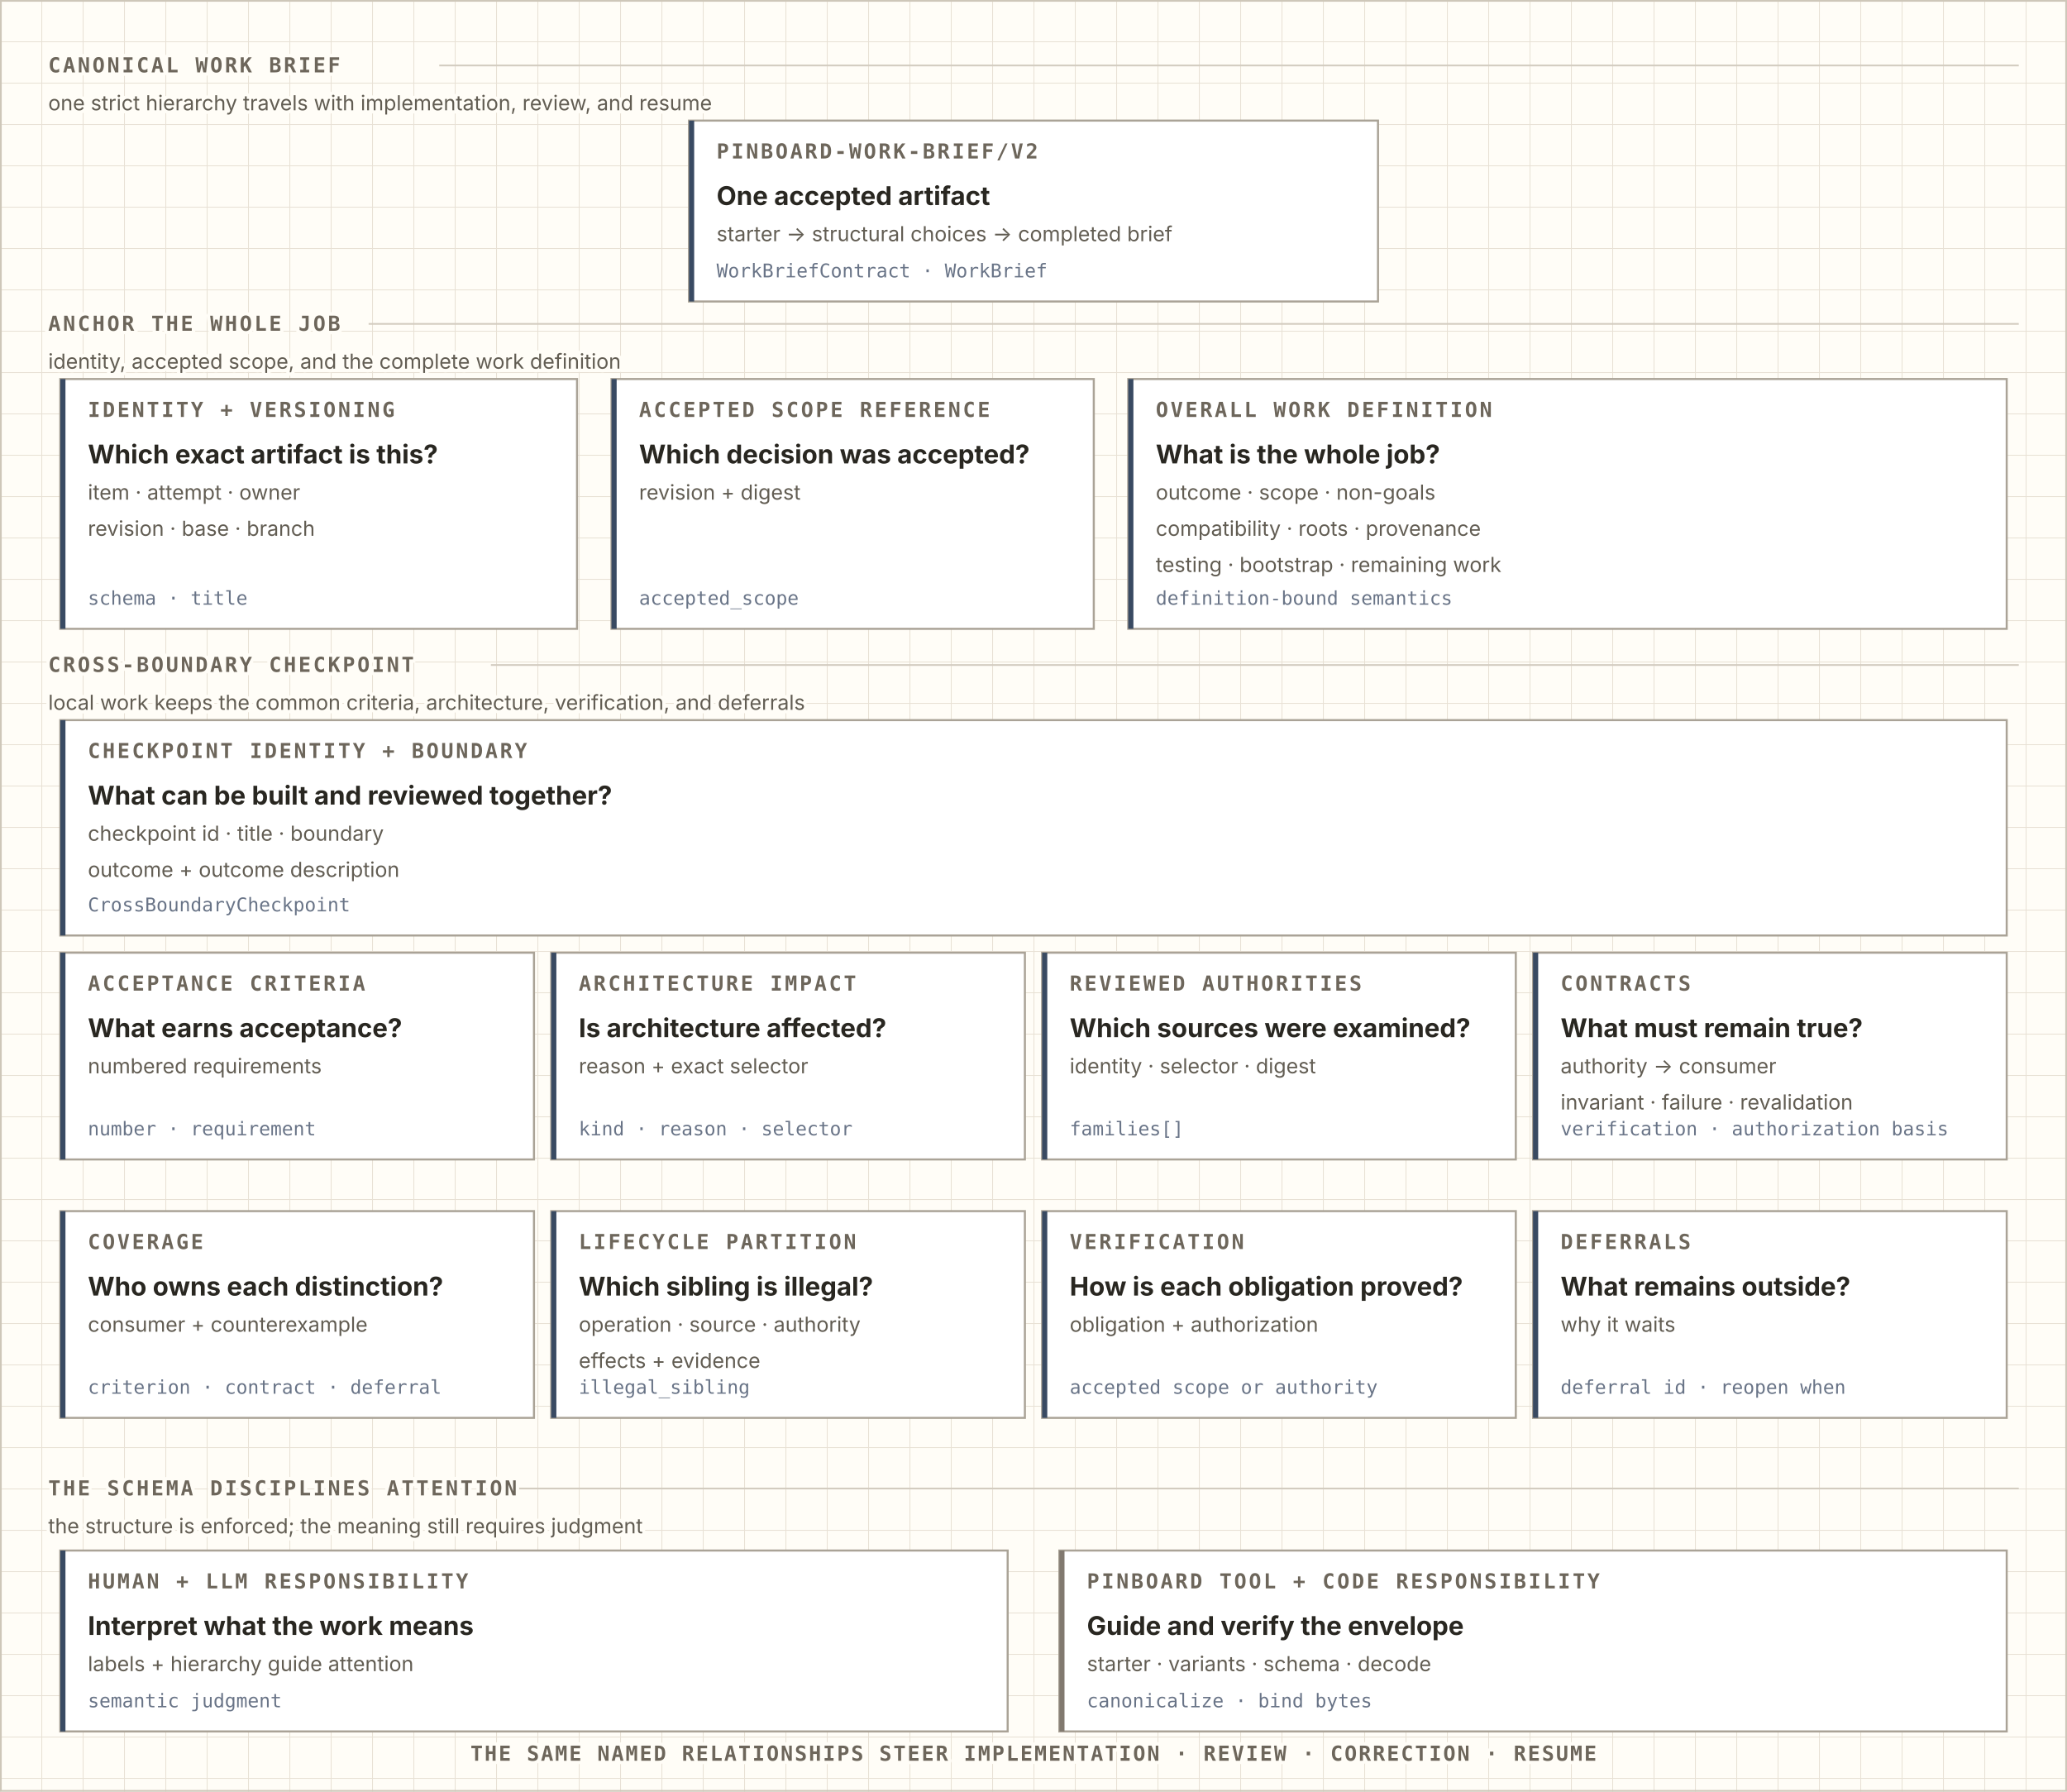
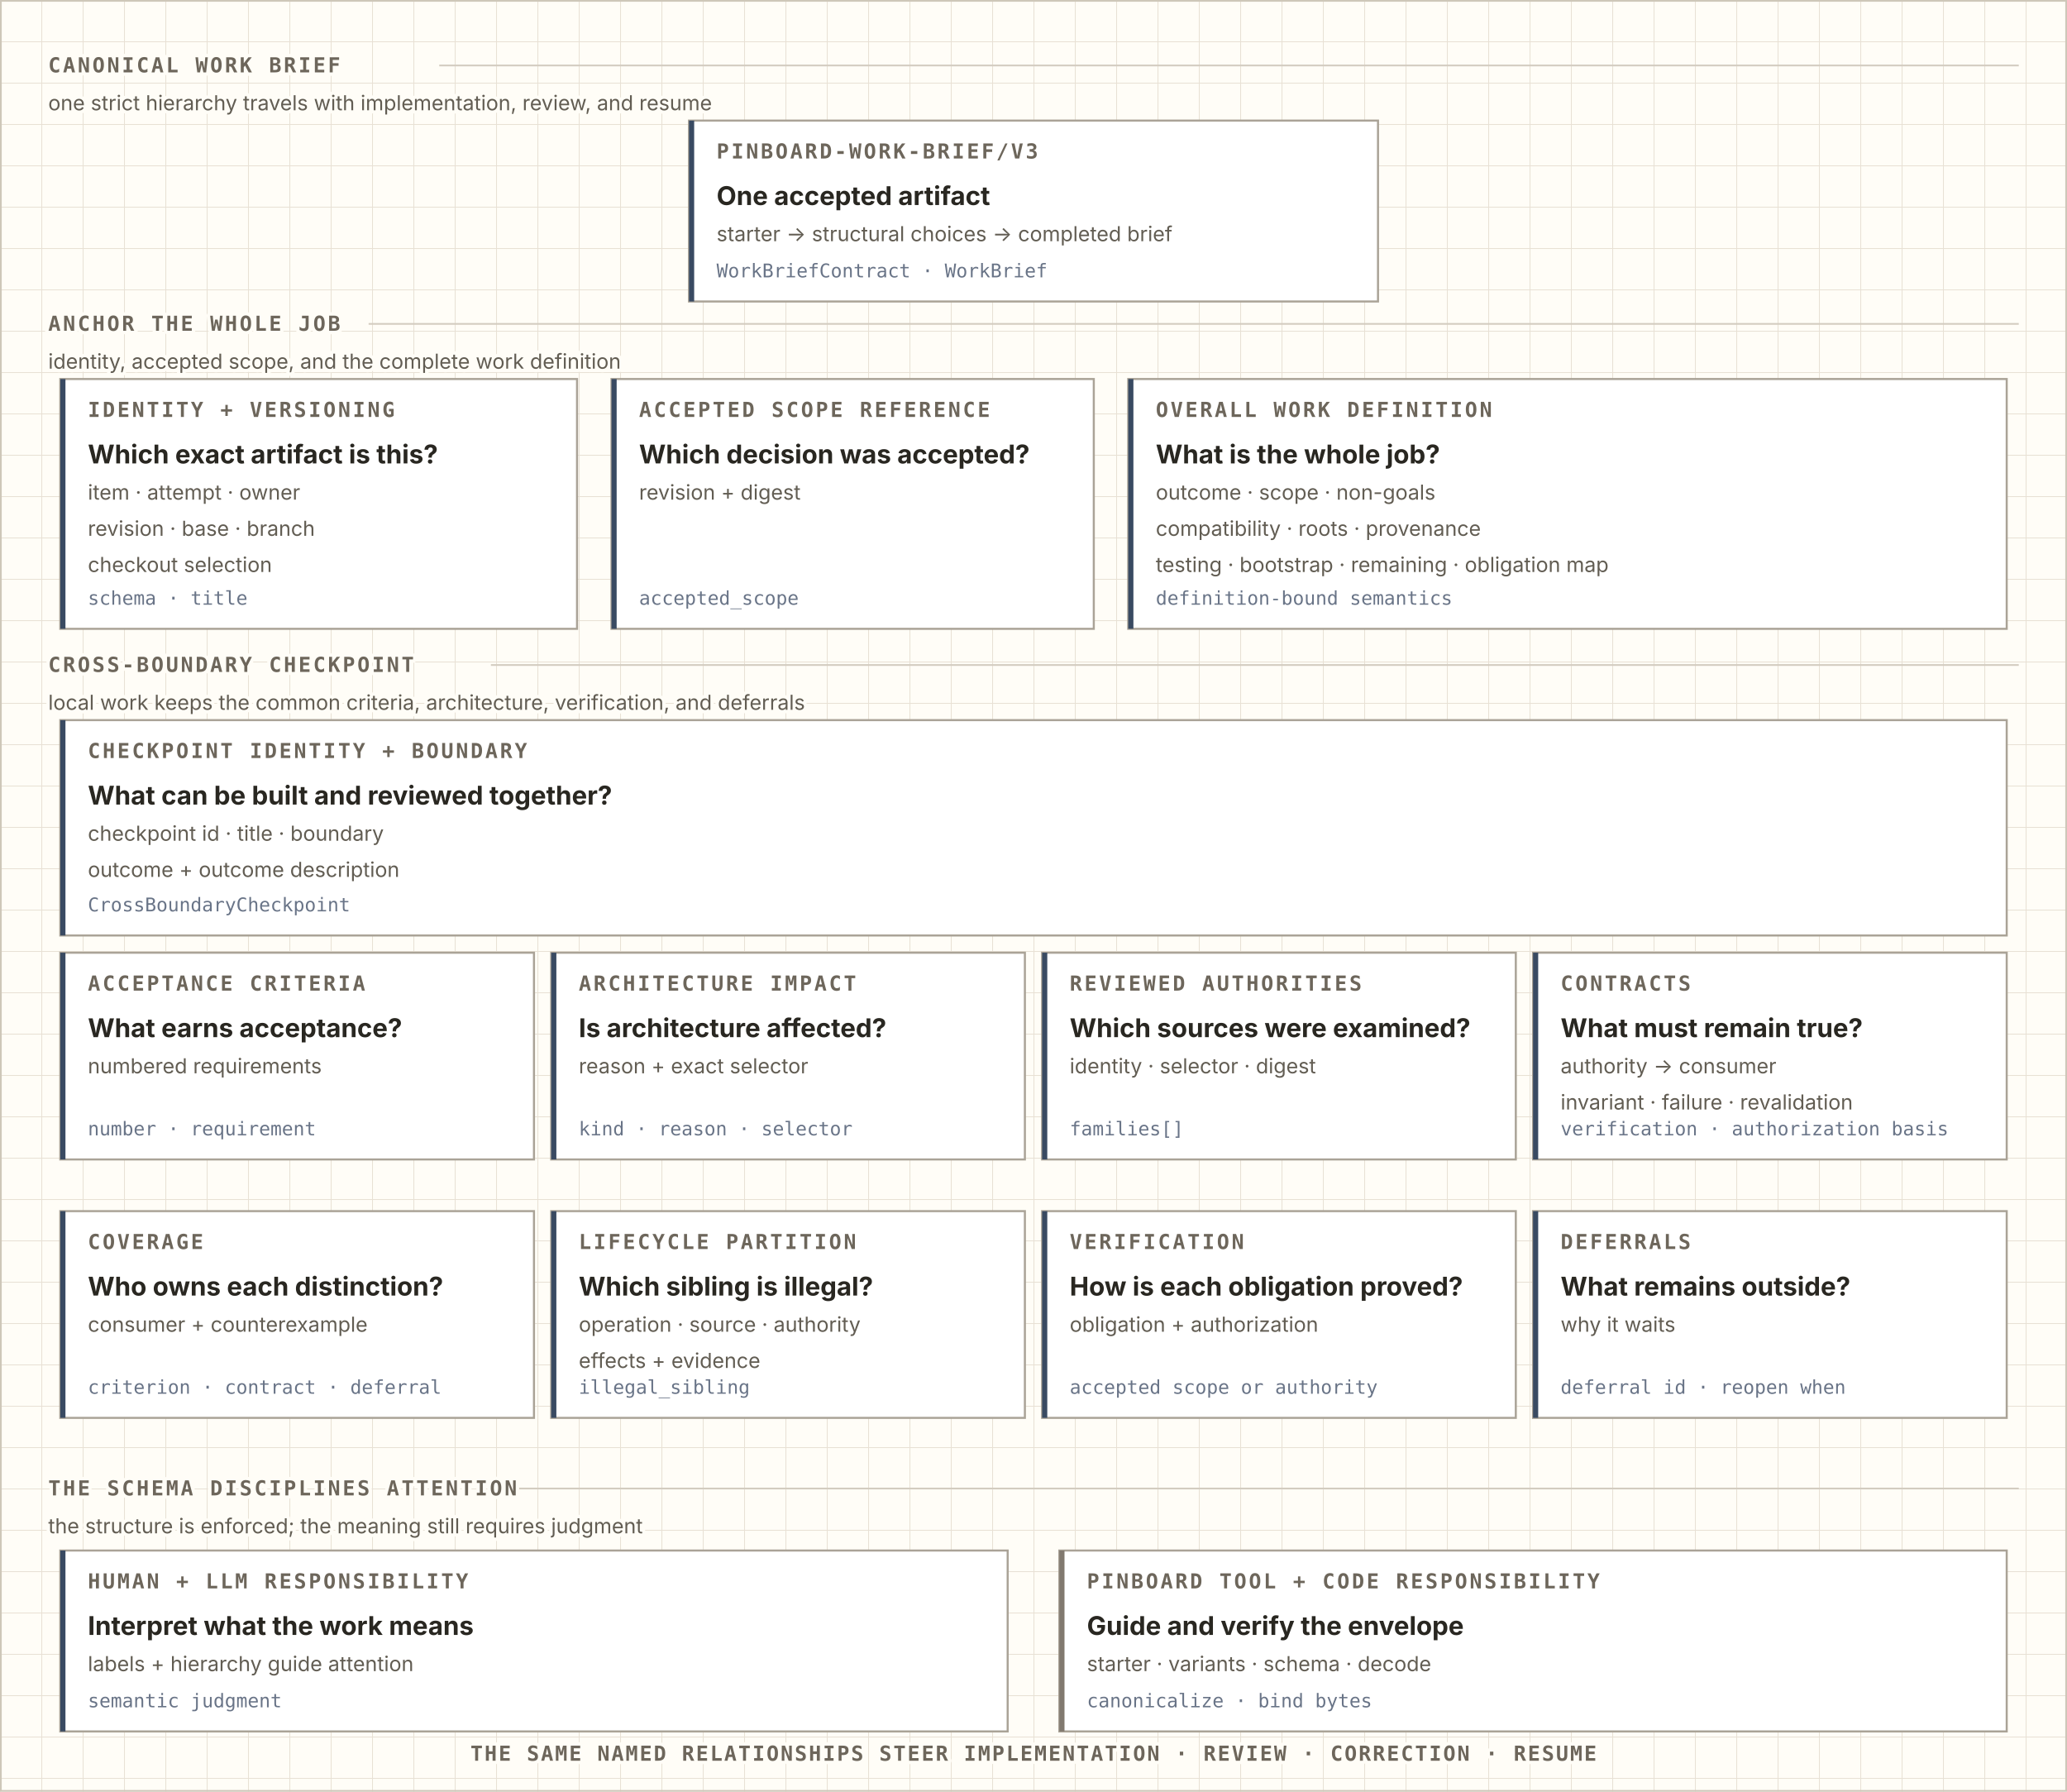
<svg xmlns="http://www.w3.org/2000/svg" role="img" aria-labelledby="title description" viewBox="0 0 1200 1040">
  <defs>
    <pattern id="grid" width="24" height="24" patternUnits="userSpaceOnUse">
      <path d="M24 0H0V24" fill="none" stroke="#e8e1d5" stroke-width="1" />
    </pattern>
    <marker id="arrow" viewBox="0 0 10 10" refX="9" refY="5" markerWidth="7" markerHeight="7" orient="auto">
      <path d="M1 1L9 5L1 9Z" fill="#697487" />
    </marker>
    <style>
      text { font-family: ui-sans-serif, system-ui, -apple-system, BlinkMacSystemFont, "Segoe UI", sans-serif; fill: #292721; }
      .section-label, .box-label, .box-meta, .connector-label, .note-meta { font-family: ui-monospace, SFMono-Regular, Menlo, monospace; }
      .section-label, .box-label { font-size: 12px; font-weight: 700; letter-spacing: 0.11em; fill: #6d665b; }
      .section-subtitle { font-size: 12px; fill: #625d53; }
      .guide { stroke: #d3ccc0; stroke-width: 1; }
      .connector { fill: none; stroke: #697487; stroke-width: 1.9; stroke-linecap: round; }
      .connector-label { font-size: 11px; font-weight: 700; fill: #697487; }
      .box { fill: #fff; stroke: #aaa397; stroke-width: 1.2; }
      .box-title { font-size: 15px; font-weight: 700; }
      .box-body { font-size: 12px; fill: #625d53; }
      .box-meta { font-size: 11px; fill: #697487; }
      .note { fill: #625d53; }
      .note-meta { font-weight: 700; letter-spacing: 0.08em; fill: #6d665b; }
      .canvas-text { paint-order: stroke fill; stroke: #fffdf7; stroke-width: 4px; stroke-linejoin: round; }
    </style>
  </defs>
  <rect width="1200" height="1040" fill="#fffdf7" />
  <rect width="1200" height="1040" fill="url(#grid)" />
  <rect x="0.5" y="0.5" width="1199" height="1039" fill="none" stroke="#cec7b9" />
  <line x1="255" y1="38" x2="1172" y2="38" class="guide" />
  <line x1="214" y1="188" x2="1172" y2="188" class="guide" />
  <line x1="285" y1="386" x2="1172" y2="386" class="guide" />
  <line x1="300" y1="864" x2="1172" y2="864" class="guide" />
  <rect x="400" y="70" width="400" height="105" class="box" />
  <rect x="400" y="70" width="3" height="105" fill="#394a62" />
  <rect x="35" y="220" width="300" height="145" class="box" />
  <rect x="35" y="220" width="3" height="145" fill="#394a62" />
  <rect x="355" y="220" width="280" height="145" class="box" />
  <rect x="355" y="220" width="3" height="145" fill="#394a62" />
  <rect x="655" y="220" width="510" height="145" class="box" />
  <rect x="655" y="220" width="3" height="145" fill="#394a62" />
  <rect x="35" y="418" width="1130" height="125" class="box" />
  <rect x="35" y="418" width="3" height="125" fill="#394a62" />
  <rect x="35" y="553" width="275" height="120" class="box" />
  <rect x="35" y="553" width="3" height="120" fill="#394a62" />
  <rect x="320" y="553" width="275" height="120" class="box" />
  <rect x="320" y="553" width="3" height="120" fill="#394a62" />
  <rect x="605" y="553" width="275" height="120" class="box" />
  <rect x="605" y="553" width="3" height="120" fill="#394a62" />
  <rect x="890" y="553" width="275" height="120" class="box" />
  <rect x="890" y="553" width="3" height="120" fill="#394a62" />
  <rect x="35" y="703" width="275" height="120" class="box" />
  <rect x="35" y="703" width="3" height="120" fill="#394a62" />
  <rect x="320" y="703" width="275" height="120" class="box" />
  <rect x="320" y="703" width="3" height="120" fill="#394a62" />
  <rect x="605" y="703" width="275" height="120" class="box" />
  <rect x="605" y="703" width="3" height="120" fill="#394a62" />
  <rect x="890" y="703" width="275" height="120" class="box" />
  <rect x="890" y="703" width="3" height="120" fill="#394a62" />
  <rect x="35" y="900" width="550" height="105" class="box" />
  <rect x="35" y="900" width="3" height="105" fill="#394a62" />
  <rect x="615" y="900" width="550" height="105" class="box" />
  <rect x="615" y="900" width="3" height="105" fill="#81796f" />
  <text x="28" y="42" class="section-label canvas-text">CANONICAL WORK BRIEF</text>
  <text x="28" y="64" class="section-subtitle canvas-text">one strict hierarchy travels with implementation, review, and resume</text>
  <text x="28" y="192" class="section-label canvas-text">ANCHOR THE WHOLE JOB</text>
  <text x="28" y="214" class="section-subtitle canvas-text">identity, accepted scope, and the complete work definition</text>
  <text x="28" y="390" class="section-label canvas-text">CROSS-BOUNDARY CHECKPOINT</text>
  <text x="28" y="412" class="section-subtitle canvas-text">local work keeps the common criteria, architecture, verification, and deferrals</text>
  <text x="28" y="868" class="section-label canvas-text">THE SCHEMA DISCIPLINES ATTENTION</text>
  <text x="28" y="890" class="section-subtitle canvas-text">the structure is enforced; the meaning still requires judgment</text>
-   <text x="416" y="92" class="box-label">PINBOARD-WORK-BRIEF/V2</text>
+   <text x="416" y="92" class="box-label">PINBOARD-WORK-BRIEF/V3</text>
  <text x="416" y="119" class="box-title">One accepted artifact</text>
  <text x="416" y="140" class="box-body">starter → structural choices → completed brief</text>
  <text x="416" y="161" class="box-meta">WorkBriefContract · WorkBrief</text>
  <text x="51" y="242" class="box-label">IDENTITY + VERSIONING</text>
  <text x="51" y="269" class="box-title">Which exact artifact is this?</text>
  <text x="51" y="290" class="box-body">item · attempt · owner</text>
  <text x="51" y="311" class="box-body">revision · base · branch</text>
+   <text x="51" y="332" class="box-body">checkout selection</text>
  <text x="51" y="351" class="box-meta">schema · title</text>
  <text x="371" y="242" class="box-label">ACCEPTED SCOPE REFERENCE</text>
  <text x="371" y="269" class="box-title">Which decision was accepted?</text>
  <text x="371" y="290" class="box-body">revision + digest</text>
  <text x="371" y="351" class="box-meta">accepted_scope</text>
  <text x="671" y="242" class="box-label">OVERALL WORK DEFINITION</text>
  <text x="671" y="269" class="box-title">What is the whole job?</text>
  <text x="671" y="290" class="box-body">outcome · scope · non-goals</text>
  <text x="671" y="311" class="box-body">compatibility · roots · provenance</text>
-   <text x="671" y="332" class="box-body">testing · bootstrap · remaining work</text>
+   <text x="671" y="332" class="box-body">testing · bootstrap · remaining · obligation map</text>
  <text x="671" y="351" class="box-meta">definition-bound semantics</text>
  <text x="51" y="440" class="box-label">CHECKPOINT IDENTITY + BOUNDARY</text>
  <text x="51" y="467" class="box-title">What can be built and reviewed together?</text>
  <text x="51" y="488" class="box-body">checkpoint id · title · boundary</text>
  <text x="51" y="509" class="box-body">outcome + outcome description</text>
  <text x="51" y="529" class="box-meta">CrossBoundaryCheckpoint</text>
  <text x="51" y="575" class="box-label">ACCEPTANCE CRITERIA</text>
  <text x="51" y="602" class="box-title">What earns acceptance?</text>
  <text x="51" y="623" class="box-body">numbered requirements</text>
  <text x="51" y="659" class="box-meta">number · requirement</text>
  <text x="336" y="575" class="box-label">ARCHITECTURE IMPACT</text>
  <text x="336" y="602" class="box-title">Is architecture affected?</text>
  <text x="336" y="623" class="box-body">reason + exact selector</text>
  <text x="336" y="659" class="box-meta">kind · reason · selector</text>
  <text x="621" y="575" class="box-label">REVIEWED AUTHORITIES</text>
  <text x="621" y="602" class="box-title">Which sources were examined?</text>
  <text x="621" y="623" class="box-body">identity · selector · digest</text>
  <text x="621" y="659" class="box-meta">families[]</text>
  <text x="906" y="575" class="box-label">CONTRACTS</text>
  <text x="906" y="602" class="box-title">What must remain true?</text>
  <text x="906" y="623" class="box-body">authority → consumer</text>
  <text x="906" y="644" class="box-body">invariant · failure · revalidation</text>
  <text x="906" y="659" class="box-meta">verification · authorization basis</text>
  <text x="51" y="725" class="box-label">COVERAGE</text>
  <text x="51" y="752" class="box-title">Who owns each distinction?</text>
  <text x="51" y="773" class="box-body">consumer + counterexample</text>
  <text x="51" y="809" class="box-meta">criterion · contract · deferral</text>
  <text x="336" y="725" class="box-label">LIFECYCLE PARTITION</text>
  <text x="336" y="752" class="box-title">Which sibling is illegal?</text>
  <text x="336" y="773" class="box-body">operation · source · authority</text>
  <text x="336" y="794" class="box-body">effects + evidence</text>
  <text x="336" y="809" class="box-meta">illegal_sibling</text>
  <text x="621" y="725" class="box-label">VERIFICATION</text>
  <text x="621" y="752" class="box-title">How is each obligation proved?</text>
  <text x="621" y="773" class="box-body">obligation + authorization</text>
  <text x="621" y="809" class="box-meta">accepted scope or authority</text>
  <text x="906" y="725" class="box-label">DEFERRALS</text>
  <text x="906" y="752" class="box-title">What remains outside?</text>
  <text x="906" y="773" class="box-body">why it waits</text>
  <text x="906" y="809" class="box-meta">deferral id · reopen when</text>
  <text x="51" y="922" class="box-label">HUMAN + LLM RESPONSIBILITY</text>
  <text x="51" y="949" class="box-title">Interpret what the work means</text>
  <text x="51" y="970" class="box-body">labels + hierarchy guide attention</text>
  <text x="51" y="991" class="box-meta">semantic judgment</text>
  <text x="631" y="922" class="box-label">PINBOARD TOOL + CODE RESPONSIBILITY</text>
  <text x="631" y="949" class="box-title">Guide and verify the envelope</text>
  <text x="631" y="970" class="box-body">starter · variants · schema · decode</text>
  <text x="631" y="991" class="box-meta">canonicalize · bind bytes</text>
  <text x="600" y="1022" text-anchor="middle" font-size="12" class="note-meta canvas-text">THE SAME NAMED RELATIONSHIPS STEER IMPLEMENTATION · REVIEW · CORRECTION · RESUME</text>
</svg>
